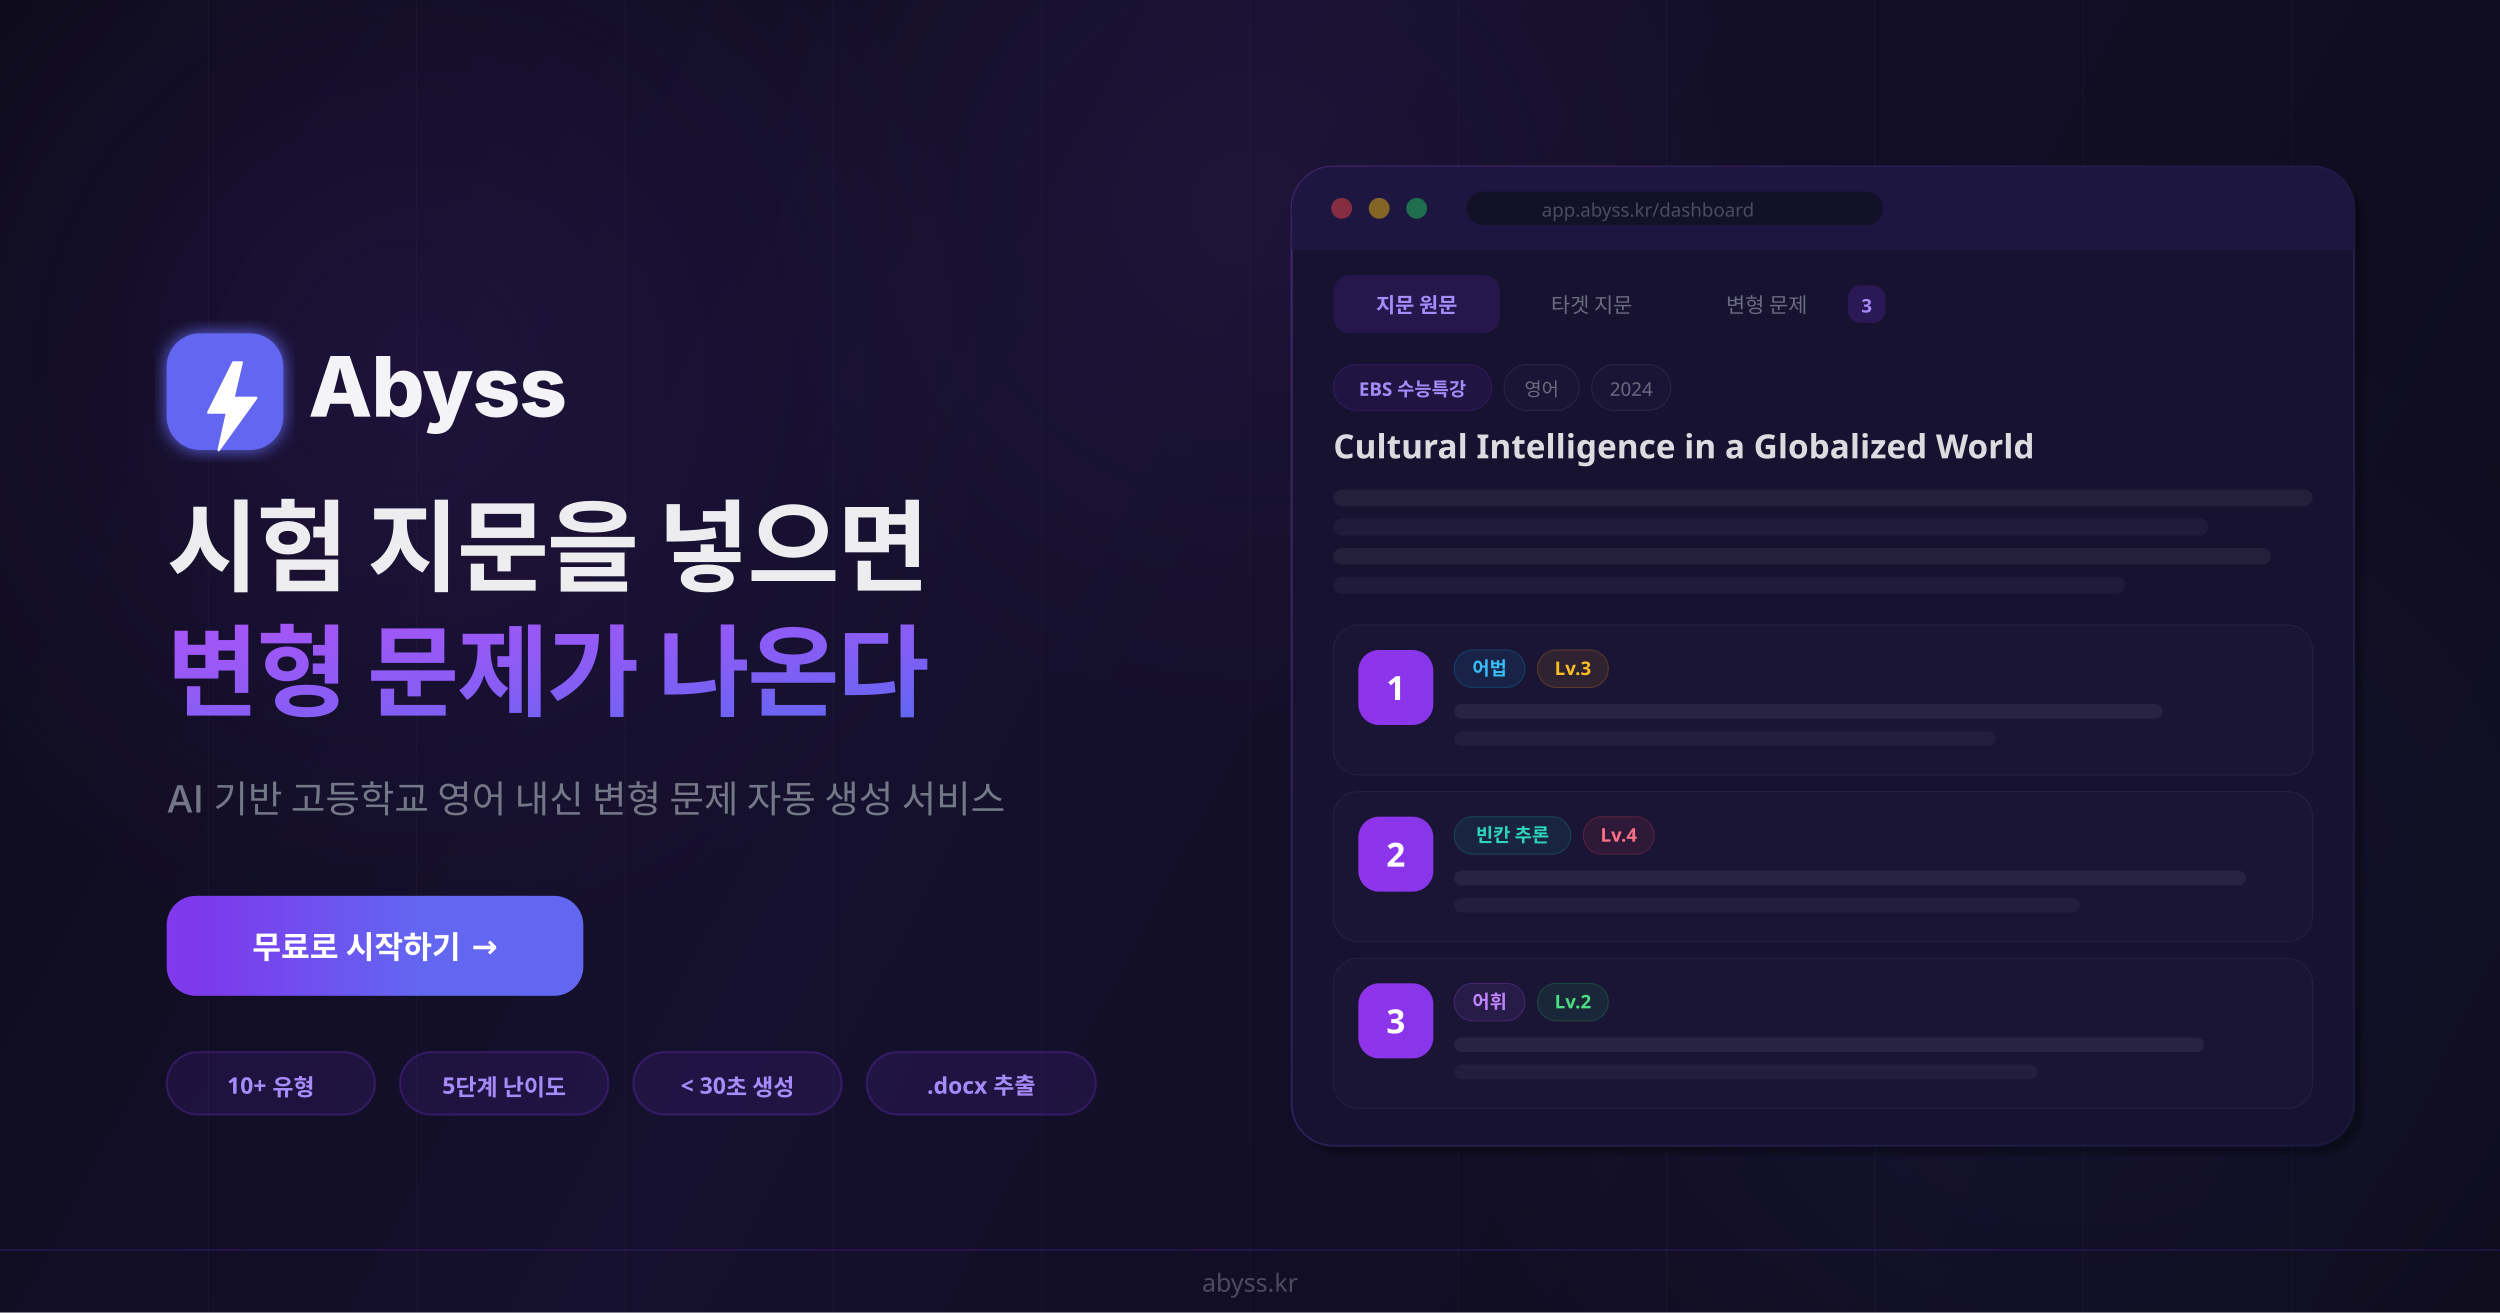
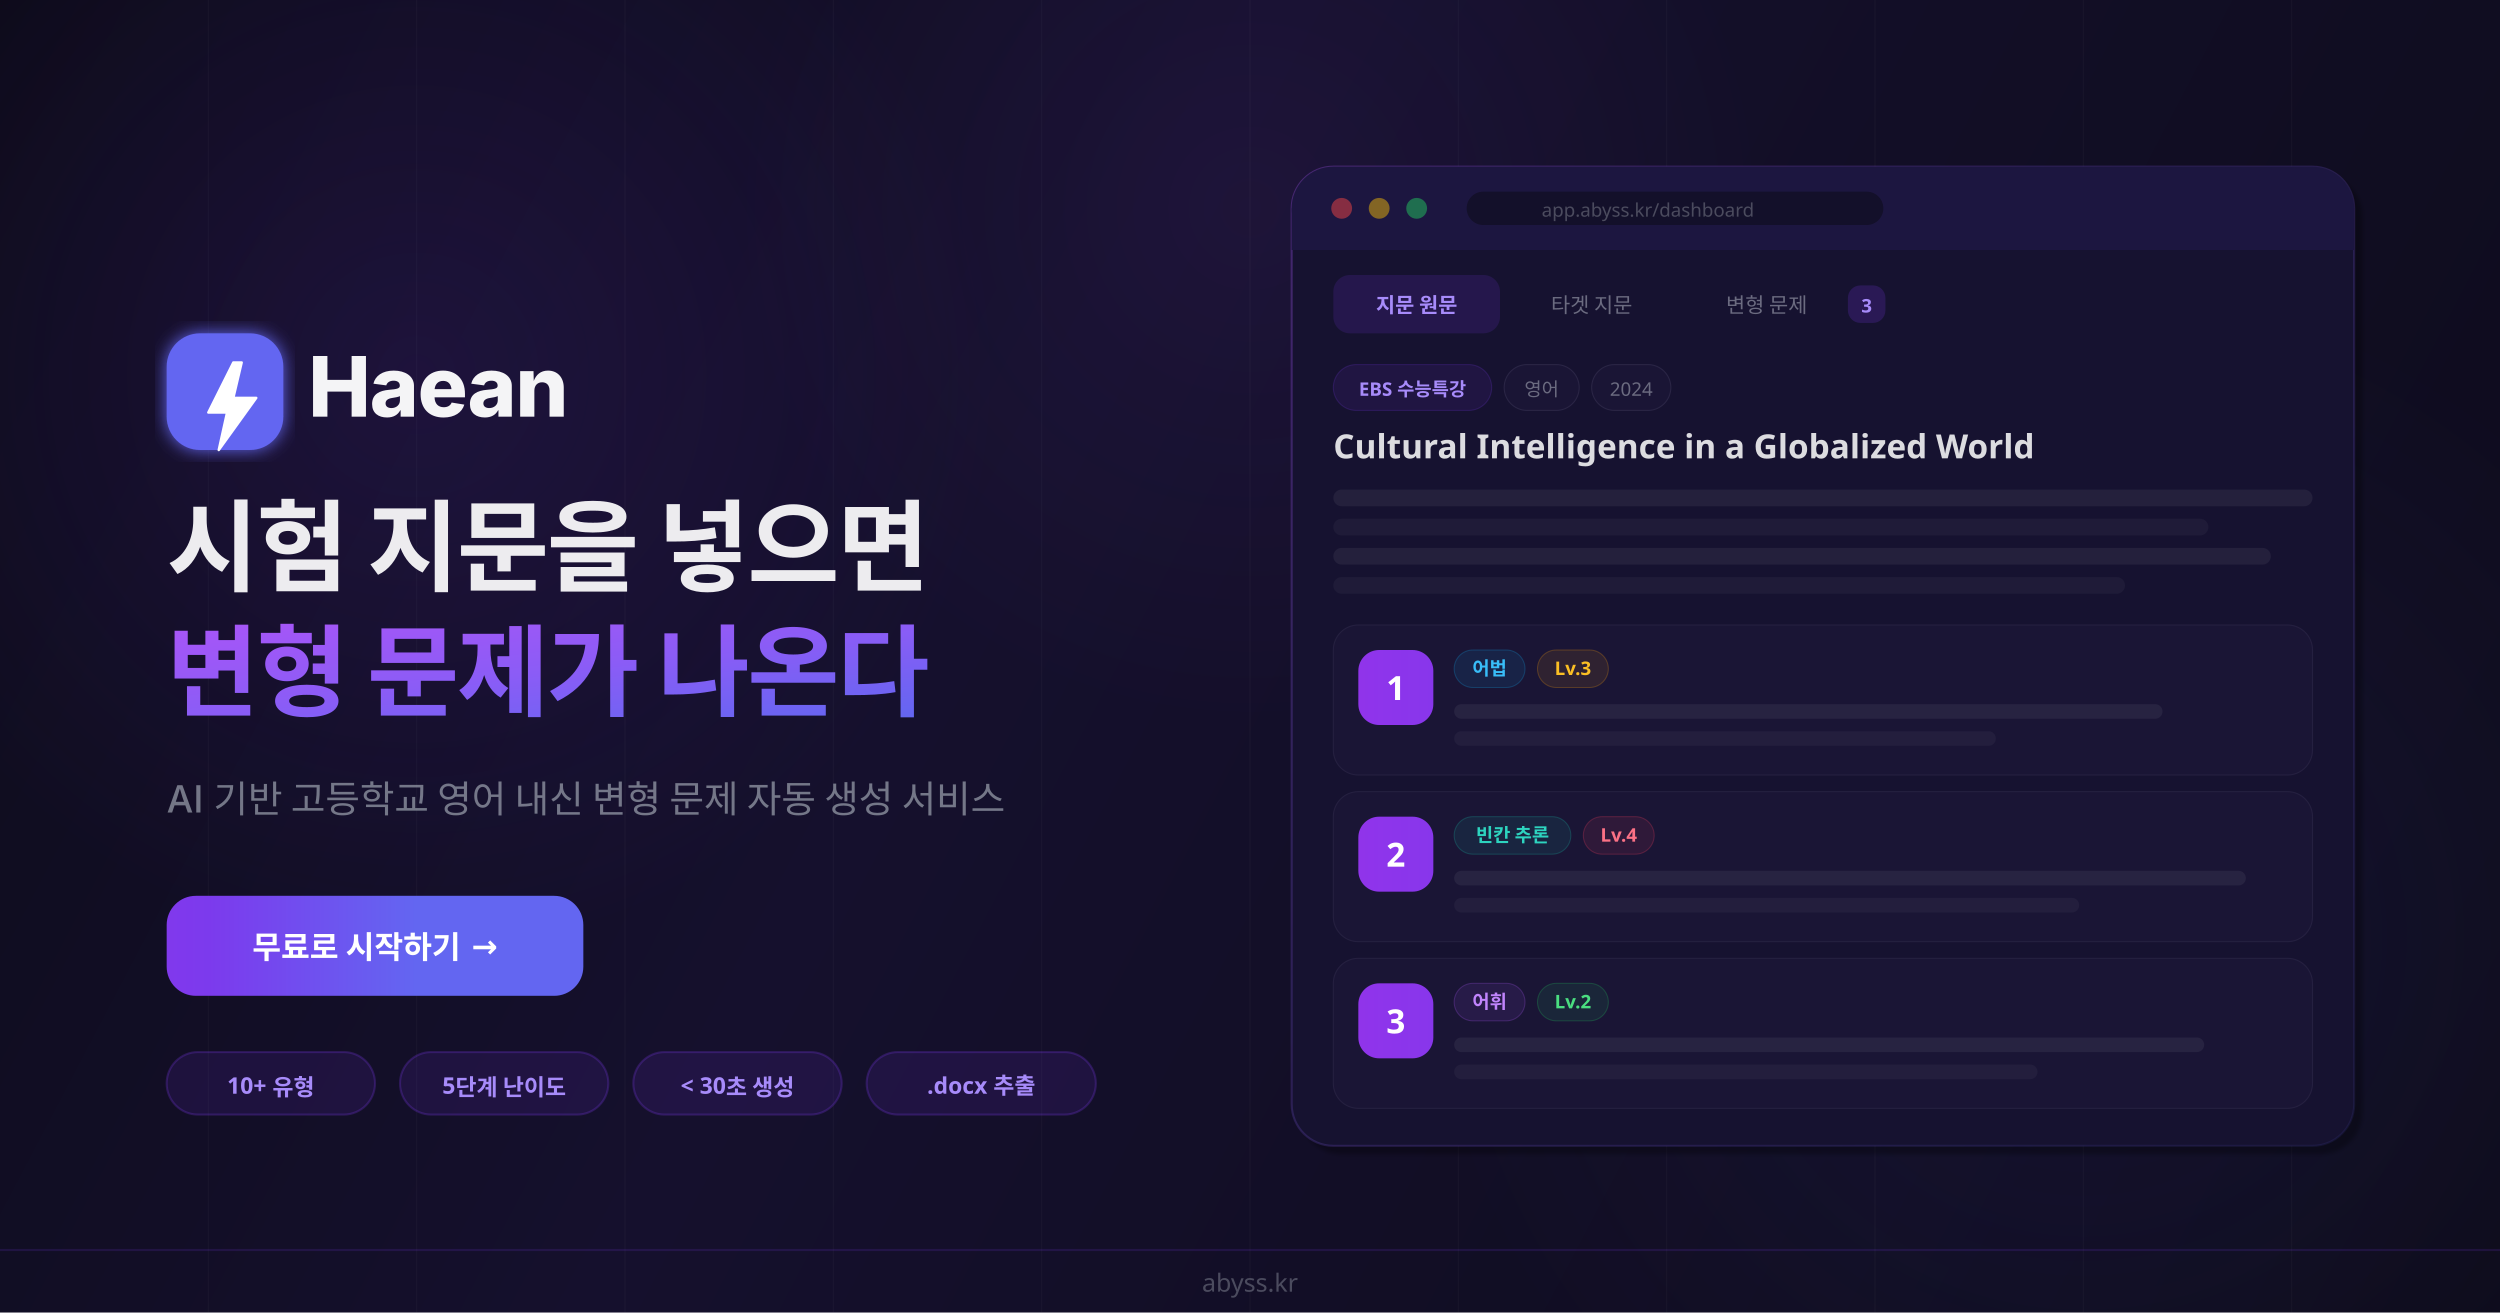
<svg xmlns="http://www.w3.org/2000/svg" width="1200" height="630" viewBox="0 0 1200 630" fill="none">
  <defs>
    <linearGradient id="bg" x1="0" y1="0" x2="1200" y2="630" gradientUnits="userSpaceOnUse">
      <stop offset="0%" stop-color="#0d0b1a" />
      <stop offset="40%" stop-color="#15102d" />
      <stop offset="100%" stop-color="#0d0b1a" />
    </linearGradient>
    <linearGradient id="purple-grad" x1="0" y1="0" x2="1" y2="1">
      <stop offset="0%" stop-color="#a855f7" />
      <stop offset="50%" stop-color="#8b5cf6" />
      <stop offset="100%" stop-color="#6366f1" />
    </linearGradient>
    <linearGradient id="logo-grad" x1="0" y1="0" x2="60" y2="60" gradientUnits="userSpaceOnUse">
      <stop offset="0%" stop-color="#a855f7" />
      <stop offset="50%" stop-color="#8b5cf6" />
      <stop offset="100%" stop-color="#6366f1" />
    </linearGradient>
    <linearGradient id="card-border" x1="0" y1="0" x2="1" y2="1">
      <stop offset="0%" stop-color="#a855f7" stop-opacity="0.3" />
      <stop offset="100%" stop-color="#6366f1" stop-opacity="0.1" />
    </linearGradient>
    <linearGradient id="cta-grad" x1="0" y1="0" x2="200" y2="0" gradientUnits="userSpaceOnUse">
      <stop offset="0%" stop-color="#9333ea" />
      <stop offset="50%" stop-color="#7c3aed" />
      <stop offset="100%" stop-color="#6366f1" />
    </linearGradient>
    <radialGradient id="orb1" cx="200" cy="180" r="280" gradientUnits="userSpaceOnUse">
      <stop offset="0%" stop-color="#7c3aed" stop-opacity="0.12" />
      <stop offset="100%" stop-color="#7c3aed" stop-opacity="0" />
    </radialGradient>
    <radialGradient id="orb2" cx="1000" cy="450" r="320" gradientUnits="userSpaceOnUse">
      <stop offset="0%" stop-color="#6366f1" stop-opacity="0.08" />
      <stop offset="100%" stop-color="#6366f1" stop-opacity="0" />
    </radialGradient>
    <radialGradient id="orb3" cx="600" cy="100" r="250" gradientUnits="userSpaceOnUse">
      <stop offset="0%" stop-color="#a855f7" stop-opacity="0.06" />
      <stop offset="100%" stop-color="#a855f7" stop-opacity="0" />
    </radialGradient>
    <filter id="glass-blur" x="-10%" y="-10%" width="120%" height="120%">
      <feGaussianBlur in="SourceGraphic" stdDeviation="1" />
    </filter>
    <filter id="glow">
      <feGaussianBlur stdDeviation="8" result="blur" />
      <feComposite in="SourceGraphic" in2="blur" operator="over" />
    </filter>
    <filter id="glow-sm">
      <feGaussianBlur stdDeviation="4" result="blur" />
      <feComposite in="SourceGraphic" in2="blur" operator="over" />
    </filter>
  </defs>
  <rect width="1200" height="630" fill="url(#bg)" />
  <rect width="1200" height="630" fill="url(#orb1)" />
  <rect width="1200" height="630" fill="url(#orb2)" />
  <rect width="1200" height="630" fill="url(#orb3)" />
  <g opacity="0.03">
    <line x1="0" y1="0" x2="0" y2="630" stroke="white" stroke-width="0.5" transform="translate(100,0)" />
    <line x1="0" y1="0" x2="0" y2="630" stroke="white" stroke-width="0.5" transform="translate(200,0)" />
    <line x1="0" y1="0" x2="0" y2="630" stroke="white" stroke-width="0.5" transform="translate(300,0)" />
    <line x1="0" y1="0" x2="0" y2="630" stroke="white" stroke-width="0.5" transform="translate(400,0)" />
    <line x1="0" y1="0" x2="0" y2="630" stroke="white" stroke-width="0.5" transform="translate(500,0)" />
    <line x1="0" y1="0" x2="0" y2="630" stroke="white" stroke-width="0.5" transform="translate(600,0)" />
    <line x1="0" y1="0" x2="0" y2="630" stroke="white" stroke-width="0.5" transform="translate(700,0)" />
    <line x1="0" y1="0" x2="0" y2="630" stroke="white" stroke-width="0.5" transform="translate(800,0)" />
    <line x1="0" y1="0" x2="0" y2="630" stroke="white" stroke-width="0.5" transform="translate(900,0)" />
    <line x1="0" y1="0" x2="0" y2="630" stroke="white" stroke-width="0.5" transform="translate(1000,0)" />
    <line x1="0" y1="0" x2="0" y2="630" stroke="white" stroke-width="0.5" transform="translate(1100,0)" />
  </g>
  <g filter="url(#glow-sm)">
    <rect x="80" y="160" width="56" height="56" rx="16" fill="url(#logo-grad)" />
  </g>
  <path d="M112 174l-12 24h9l-4 18 18-25h-11l4-17z" fill="white" stroke="white" stroke-width="1.2" stroke-linejoin="round" />
-   <text x="148" y="200" fill="white" font-family="system-ui, -apple-system, 'Segoe UI', sans-serif" font-size="40" font-weight="800" letter-spacing="-0.5" opacity="0.95">Abyss</text>
+   <text x="148" y="200" fill="white" font-family="system-ui, -apple-system, 'Segoe UI', sans-serif" font-size="40" font-weight="800" letter-spacing="-0.5" opacity="0.95">Haean</text>
  <text x="80" y="280" fill="white" font-family="system-ui, -apple-system, sans-serif" font-size="48" font-weight="800" letter-spacing="-1" opacity="0.92">시험 지문을 넣으면</text>
  <text x="80" y="340" fill="url(#purple-grad)" font-family="system-ui, -apple-system, sans-serif" font-size="48" font-weight="800" letter-spacing="-1">변형 문제가 나온다</text>
  <text x="80" y="390" fill="#9ca3af" font-family="system-ui, -apple-system, sans-serif" font-size="18" font-weight="500" opacity="0.7">AI 기반 고등학교 영어 내신 변형 문제 자동 생성 서비스</text>
  <rect x="80" y="430" width="200" height="48" rx="14" fill="url(#cta-grad)" />
  <text x="180" y="460" text-anchor="middle" fill="white" font-family="system-ui, sans-serif" font-size="15" font-weight="700">무료로 시작하기 →</text>
  <g transform="translate(80, 505)">
    <rect width="100" height="30" rx="15" fill="#7c3aed" fill-opacity="0.12" stroke="#7c3aed" stroke-opacity="0.25" stroke-width="1" />
    <text x="50" y="20" text-anchor="middle" fill="#a78bfa" font-family="system-ui, sans-serif" font-size="11" font-weight="600">10+ 유형</text>
    <rect x="112" width="100" height="30" rx="15" fill="#7c3aed" fill-opacity="0.12" stroke="#7c3aed" stroke-opacity="0.25" stroke-width="1" />
    <text x="162" y="20" text-anchor="middle" fill="#a78bfa" font-family="system-ui, sans-serif" font-size="11" font-weight="600">5단계 난이도</text>
    <rect x="224" width="100" height="30" rx="15" fill="#7c3aed" fill-opacity="0.12" stroke="#7c3aed" stroke-opacity="0.25" stroke-width="1" />
    <text x="274" y="20" text-anchor="middle" fill="#a78bfa" font-family="system-ui, sans-serif" font-size="11" font-weight="600">&lt; 30초 생성</text>
    <rect x="336" width="110" height="30" rx="15" fill="#7c3aed" fill-opacity="0.12" stroke="#7c3aed" stroke-opacity="0.25" stroke-width="1" />
    <text x="391" y="20" text-anchor="middle" fill="#a78bfa" font-family="system-ui, sans-serif" font-size="11" font-weight="600">.docx 추출</text>
  </g>
  <g transform="translate(620, 80)">
    <rect x="4" y="4" width="510" height="470" rx="20" fill="#000" opacity="0.3" filter="url(#glass-blur)" />
    <rect width="510" height="470" rx="20" fill="#161230" stroke="url(#card-border)" stroke-width="1" />
    <rect y="0" width="510" height="40" rx="20" fill="#1c1640" />
    <rect y="20" width="510" height="20" fill="#1c1640" />
    <circle cx="24" cy="20" r="5" fill="#ef4444" opacity="0.5" />
    <circle cx="42" cy="20" r="5" fill="#eab308" opacity="0.5" />
    <circle cx="60" cy="20" r="5" fill="#22c55e" opacity="0.5" />
    <rect x="84" y="12" width="200" height="16" rx="8" fill="#0d0b1a" opacity="0.6" />
    <text x="120" y="24" fill="#4b4b5e" font-family="system-ui, sans-serif" font-size="9">app.abyss.kr/dashboard</text>
    <g transform="translate(20, 52)">
      <rect width="80" height="28" rx="8" fill="#7c3aed" fill-opacity="0.15" />
      <text x="40" y="18" text-anchor="middle" fill="#a78bfa" font-family="system-ui, sans-serif" font-size="10" font-weight="600">지문 원문</text>
      <rect x="88" width="72" height="28" rx="8" fill="transparent" />
      <text x="124" y="18" text-anchor="middle" fill="#6b6b80" font-family="system-ui, sans-serif" font-size="10">타겟 지문</text>
      <rect x="168" width="90" height="28" rx="8" fill="transparent" />
      <text x="208" y="18" text-anchor="middle" fill="#6b6b80" font-family="system-ui, sans-serif" font-size="10">변형 문제</text>
      <rect x="247" width="18" height="18" rx="6" y="5" fill="#7c3aed" fill-opacity="0.2" />
      <text x="256" y="18" text-anchor="middle" fill="#a78bfa" font-family="system-ui, sans-serif" font-size="9" font-weight="700">3</text>
    </g>
    <g transform="translate(20, 95)">
      <rect width="76" height="22" rx="11" fill="#7c3aed" fill-opacity="0.1" stroke="#7c3aed" stroke-opacity="0.2" stroke-width="0.5" />
      <text x="38" y="15" text-anchor="middle" fill="#a78bfa" font-family="system-ui, sans-serif" font-size="9" font-weight="600">EBS 수능특강</text>
      <rect x="82" width="36" height="22" rx="11" fill="#1a1535" stroke="#2a2545" stroke-width="0.5" />
      <text x="100" y="15" text-anchor="middle" fill="#6b6b80" font-family="system-ui, sans-serif" font-size="9">영어</text>
      <rect x="124" width="38" height="22" rx="11" fill="#1a1535" stroke="#2a2545" stroke-width="0.5" />
      <text x="143" y="15" text-anchor="middle" fill="#6b6b80" font-family="system-ui, sans-serif" font-size="9">2024</text>
    </g>
    <text x="20" y="140" fill="white" font-family="system-ui, sans-serif" font-size="16" font-weight="700" opacity="0.85">Cultural Intelligence in a Globalized World</text>
    <rect x="20" y="155" width="470" height="8" rx="4" fill="white" opacity="0.06" />
    <rect x="20" y="169" width="420" height="8" rx="4" fill="white" opacity="0.04" />
    <rect x="20" y="183" width="450" height="8" rx="4" fill="white" opacity="0.06" />
    <rect x="20" y="197" width="380" height="8" rx="4" fill="white" opacity="0.04" />
    <g transform="translate(20, 220)">
      <rect width="470" height="72" rx="12" fill="#1a1535" stroke="#252040" stroke-width="0.5" />
      <rect x="12" y="12" width="36" height="36" rx="10" fill="url(#cta-grad)" />
      <text x="30" y="36" text-anchor="middle" fill="white" font-family="system-ui, sans-serif" font-size="16" font-weight="800">1</text>
      <rect x="58" y="12" width="34" height="18" rx="9" fill="#0ea5e9" fill-opacity="0.1" stroke="#0ea5e9" stroke-opacity="0.25" stroke-width="0.5" />
      <text x="75" y="24" text-anchor="middle" fill="#38bdf8" font-family="system-ui, sans-serif" font-size="9" font-weight="600">어법</text>
      <rect x="98" y="12" width="34" height="18" rx="9" fill="#f59e0b" fill-opacity="0.1" stroke="#f59e0b" stroke-opacity="0.25" stroke-width="0.5" />
      <text x="115" y="24" text-anchor="middle" fill="#fbbf24" font-family="system-ui, sans-serif" font-size="9" font-weight="600">Lv.3</text>
      <rect x="58" y="38" width="340" height="7" rx="3.5" fill="white" opacity="0.06" />
      <rect x="58" y="51" width="260" height="7" rx="3.5" fill="white" opacity="0.04" />
    </g>
    <g transform="translate(20, 300)">
      <rect width="470" height="72" rx="12" fill="#1a1535" stroke="#252040" stroke-width="0.5" />
      <rect x="12" y="12" width="36" height="36" rx="10" fill="url(#cta-grad)" />
      <text x="30" y="36" text-anchor="middle" fill="white" font-family="system-ui, sans-serif" font-size="16" font-weight="800">2</text>
      <rect x="58" y="12" width="56" height="18" rx="9" fill="#14b8a6" fill-opacity="0.1" stroke="#14b8a6" stroke-opacity="0.25" stroke-width="0.5" />
      <text x="86" y="24" text-anchor="middle" fill="#2dd4bf" font-family="system-ui, sans-serif" font-size="9" font-weight="600">빈칸 추론</text>
      <rect x="120" y="12" width="34" height="18" rx="9" fill="#f43f5e" fill-opacity="0.1" stroke="#f43f5e" stroke-opacity="0.25" stroke-width="0.5" />
      <text x="137" y="24" text-anchor="middle" fill="#fb7185" font-family="system-ui, sans-serif" font-size="9" font-weight="600">Lv.4</text>
      <rect x="58" y="38" width="380" height="7" rx="3.5" fill="white" opacity="0.06" />
      <rect x="58" y="51" width="300" height="7" rx="3.5" fill="white" opacity="0.04" />
    </g>
    <g transform="translate(20, 380)">
      <rect width="470" height="72" rx="12" fill="#1a1535" stroke="#252040" stroke-width="0.5" />
      <rect x="12" y="12" width="36" height="36" rx="10" fill="url(#cta-grad)" />
      <text x="30" y="36" text-anchor="middle" fill="white" font-family="system-ui, sans-serif" font-size="16" font-weight="800">3</text>
      <rect x="58" y="12" width="34" height="18" rx="9" fill="#a855f7" fill-opacity="0.1" stroke="#a855f7" stroke-opacity="0.25" stroke-width="0.5" />
      <text x="75" y="24" text-anchor="middle" fill="#c084fc" font-family="system-ui, sans-serif" font-size="9" font-weight="600">어휘</text>
      <rect x="98" y="12" width="34" height="18" rx="9" fill="#22c55e" fill-opacity="0.1" stroke="#22c55e" stroke-opacity="0.25" stroke-width="0.5" />
      <text x="115" y="24" text-anchor="middle" fill="#4ade80" font-family="system-ui, sans-serif" font-size="9" font-weight="600">Lv.2</text>
      <rect x="58" y="38" width="360" height="7" rx="3.5" fill="white" opacity="0.06" />
      <rect x="58" y="51" width="280" height="7" rx="3.5" fill="white" opacity="0.04" />
    </g>
  </g>
  <line x1="0" y1="600" x2="1200" y2="600" stroke="#7c3aed" stroke-opacity="0.15" />
  <text x="600" y="620" text-anchor="middle" fill="#4b4b5e" font-family="system-ui, sans-serif" font-size="12" font-weight="500">abyss.kr</text>
</svg>
